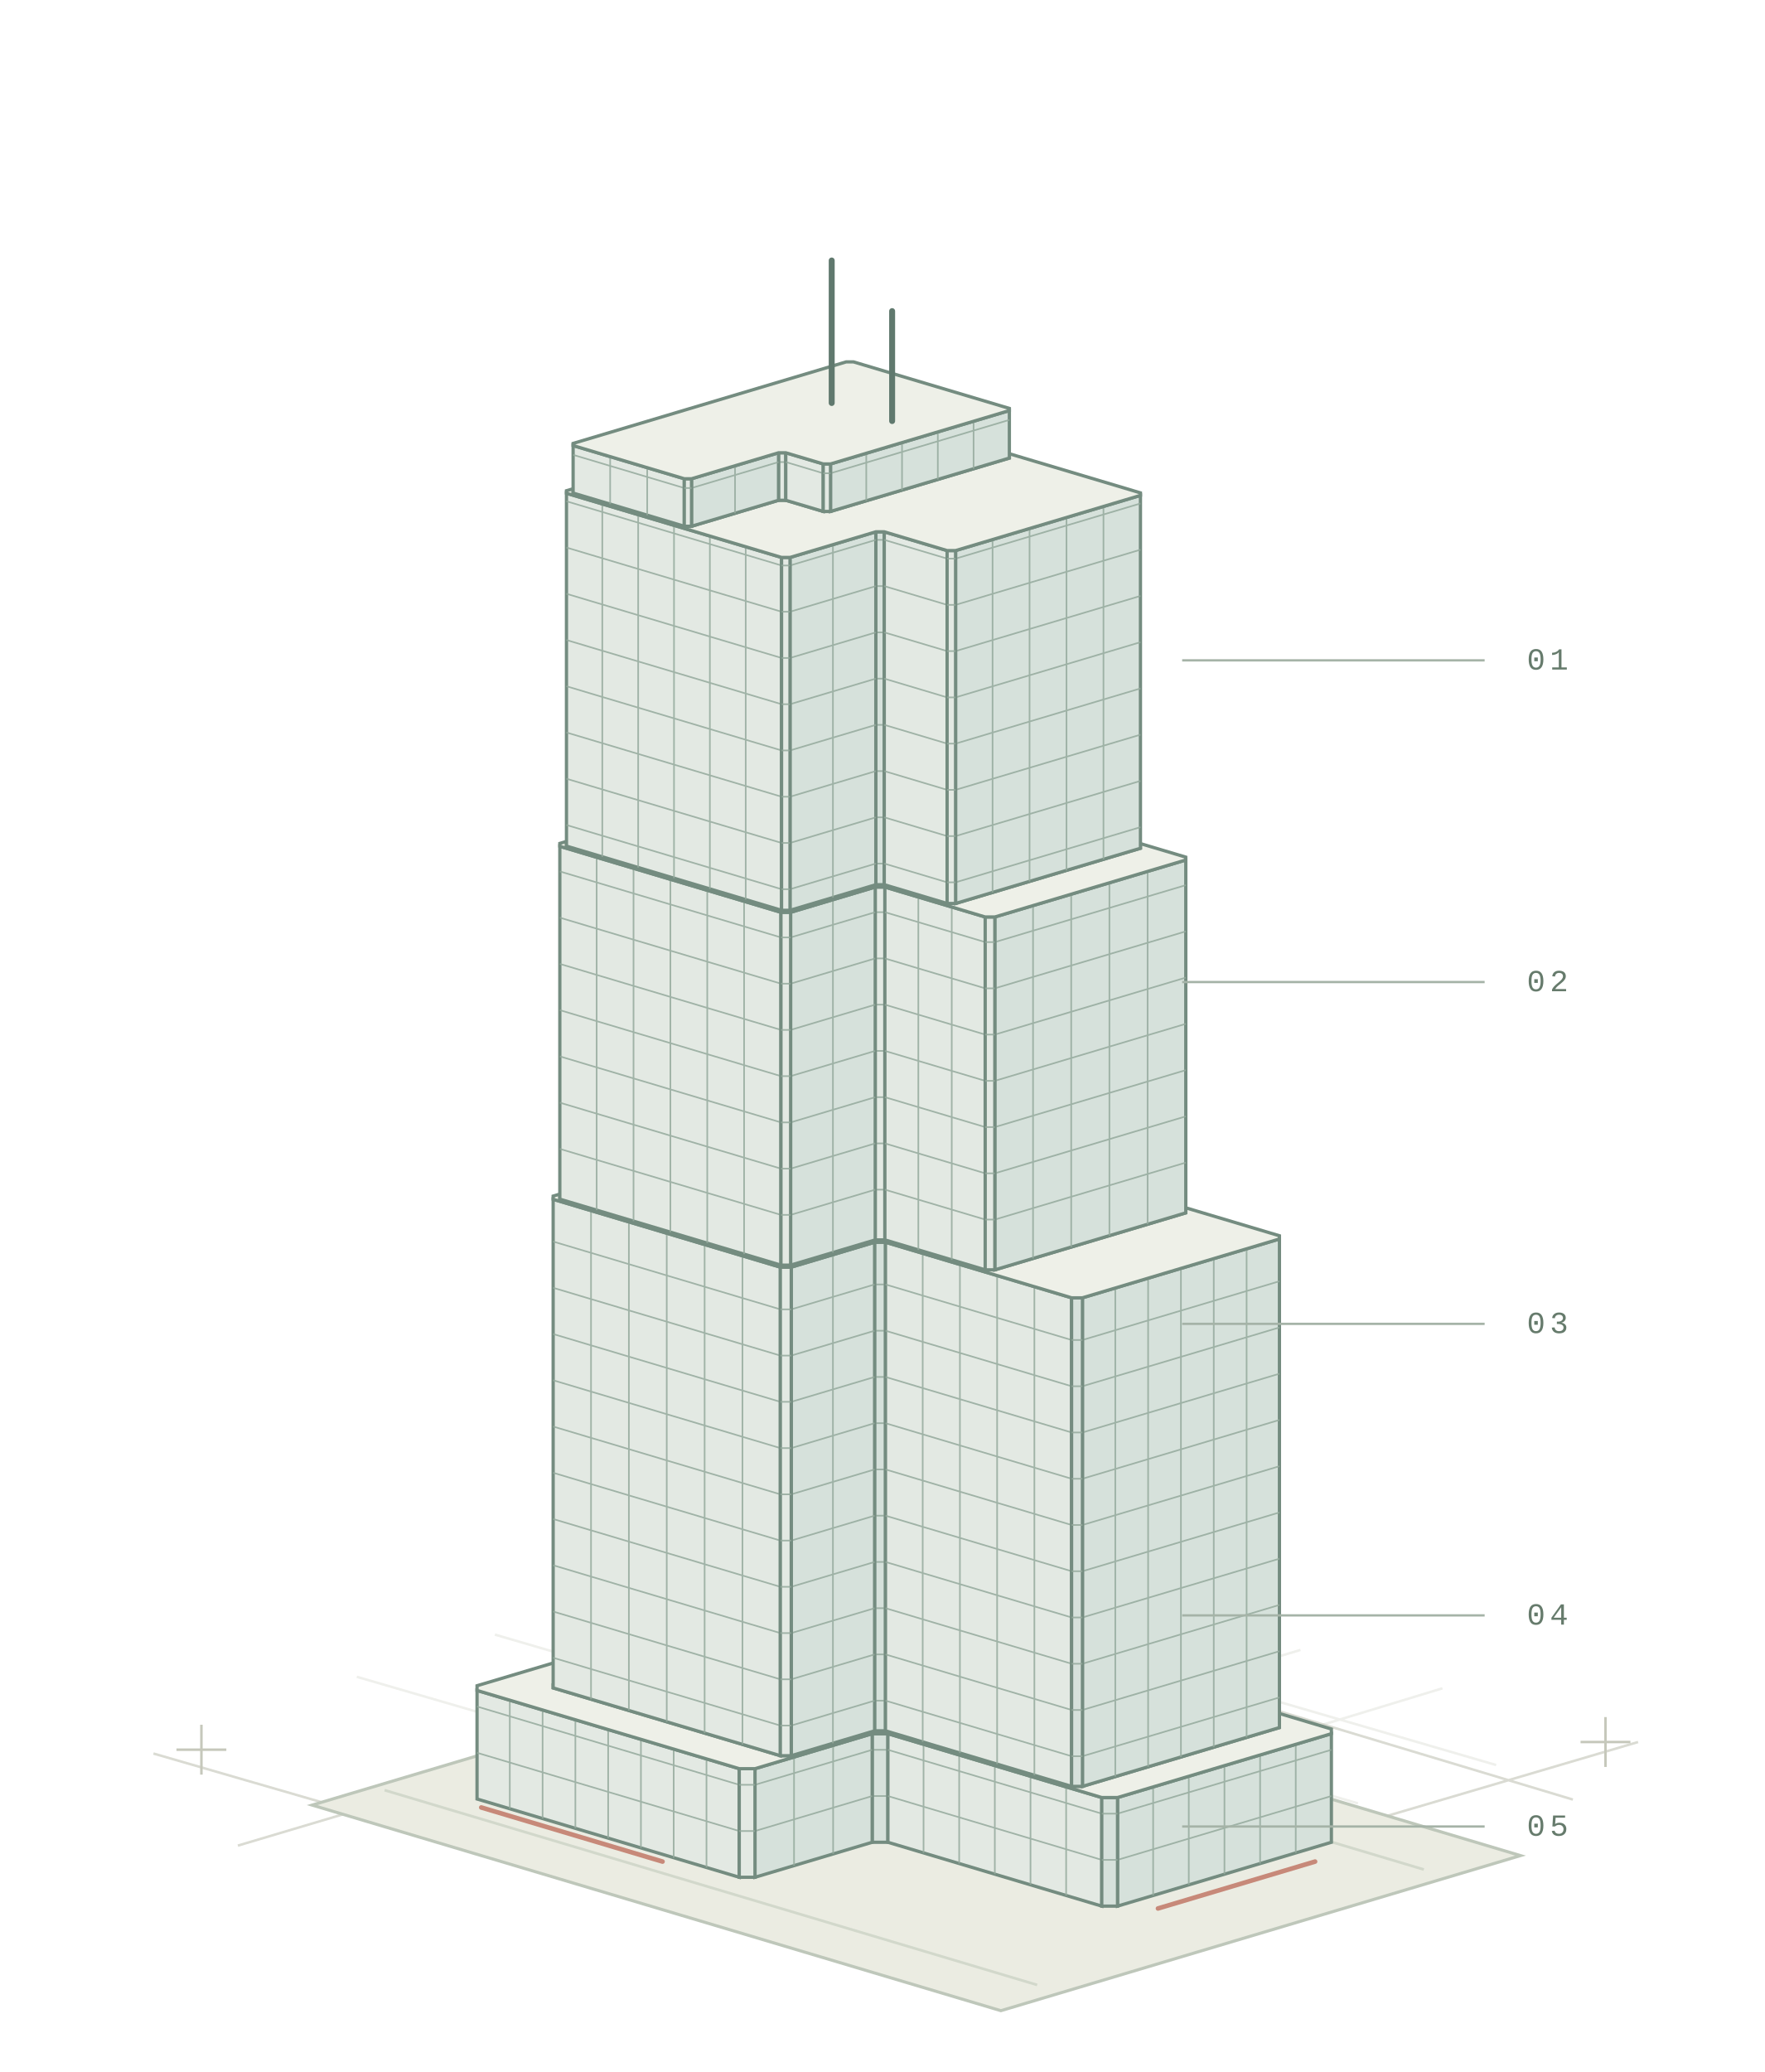
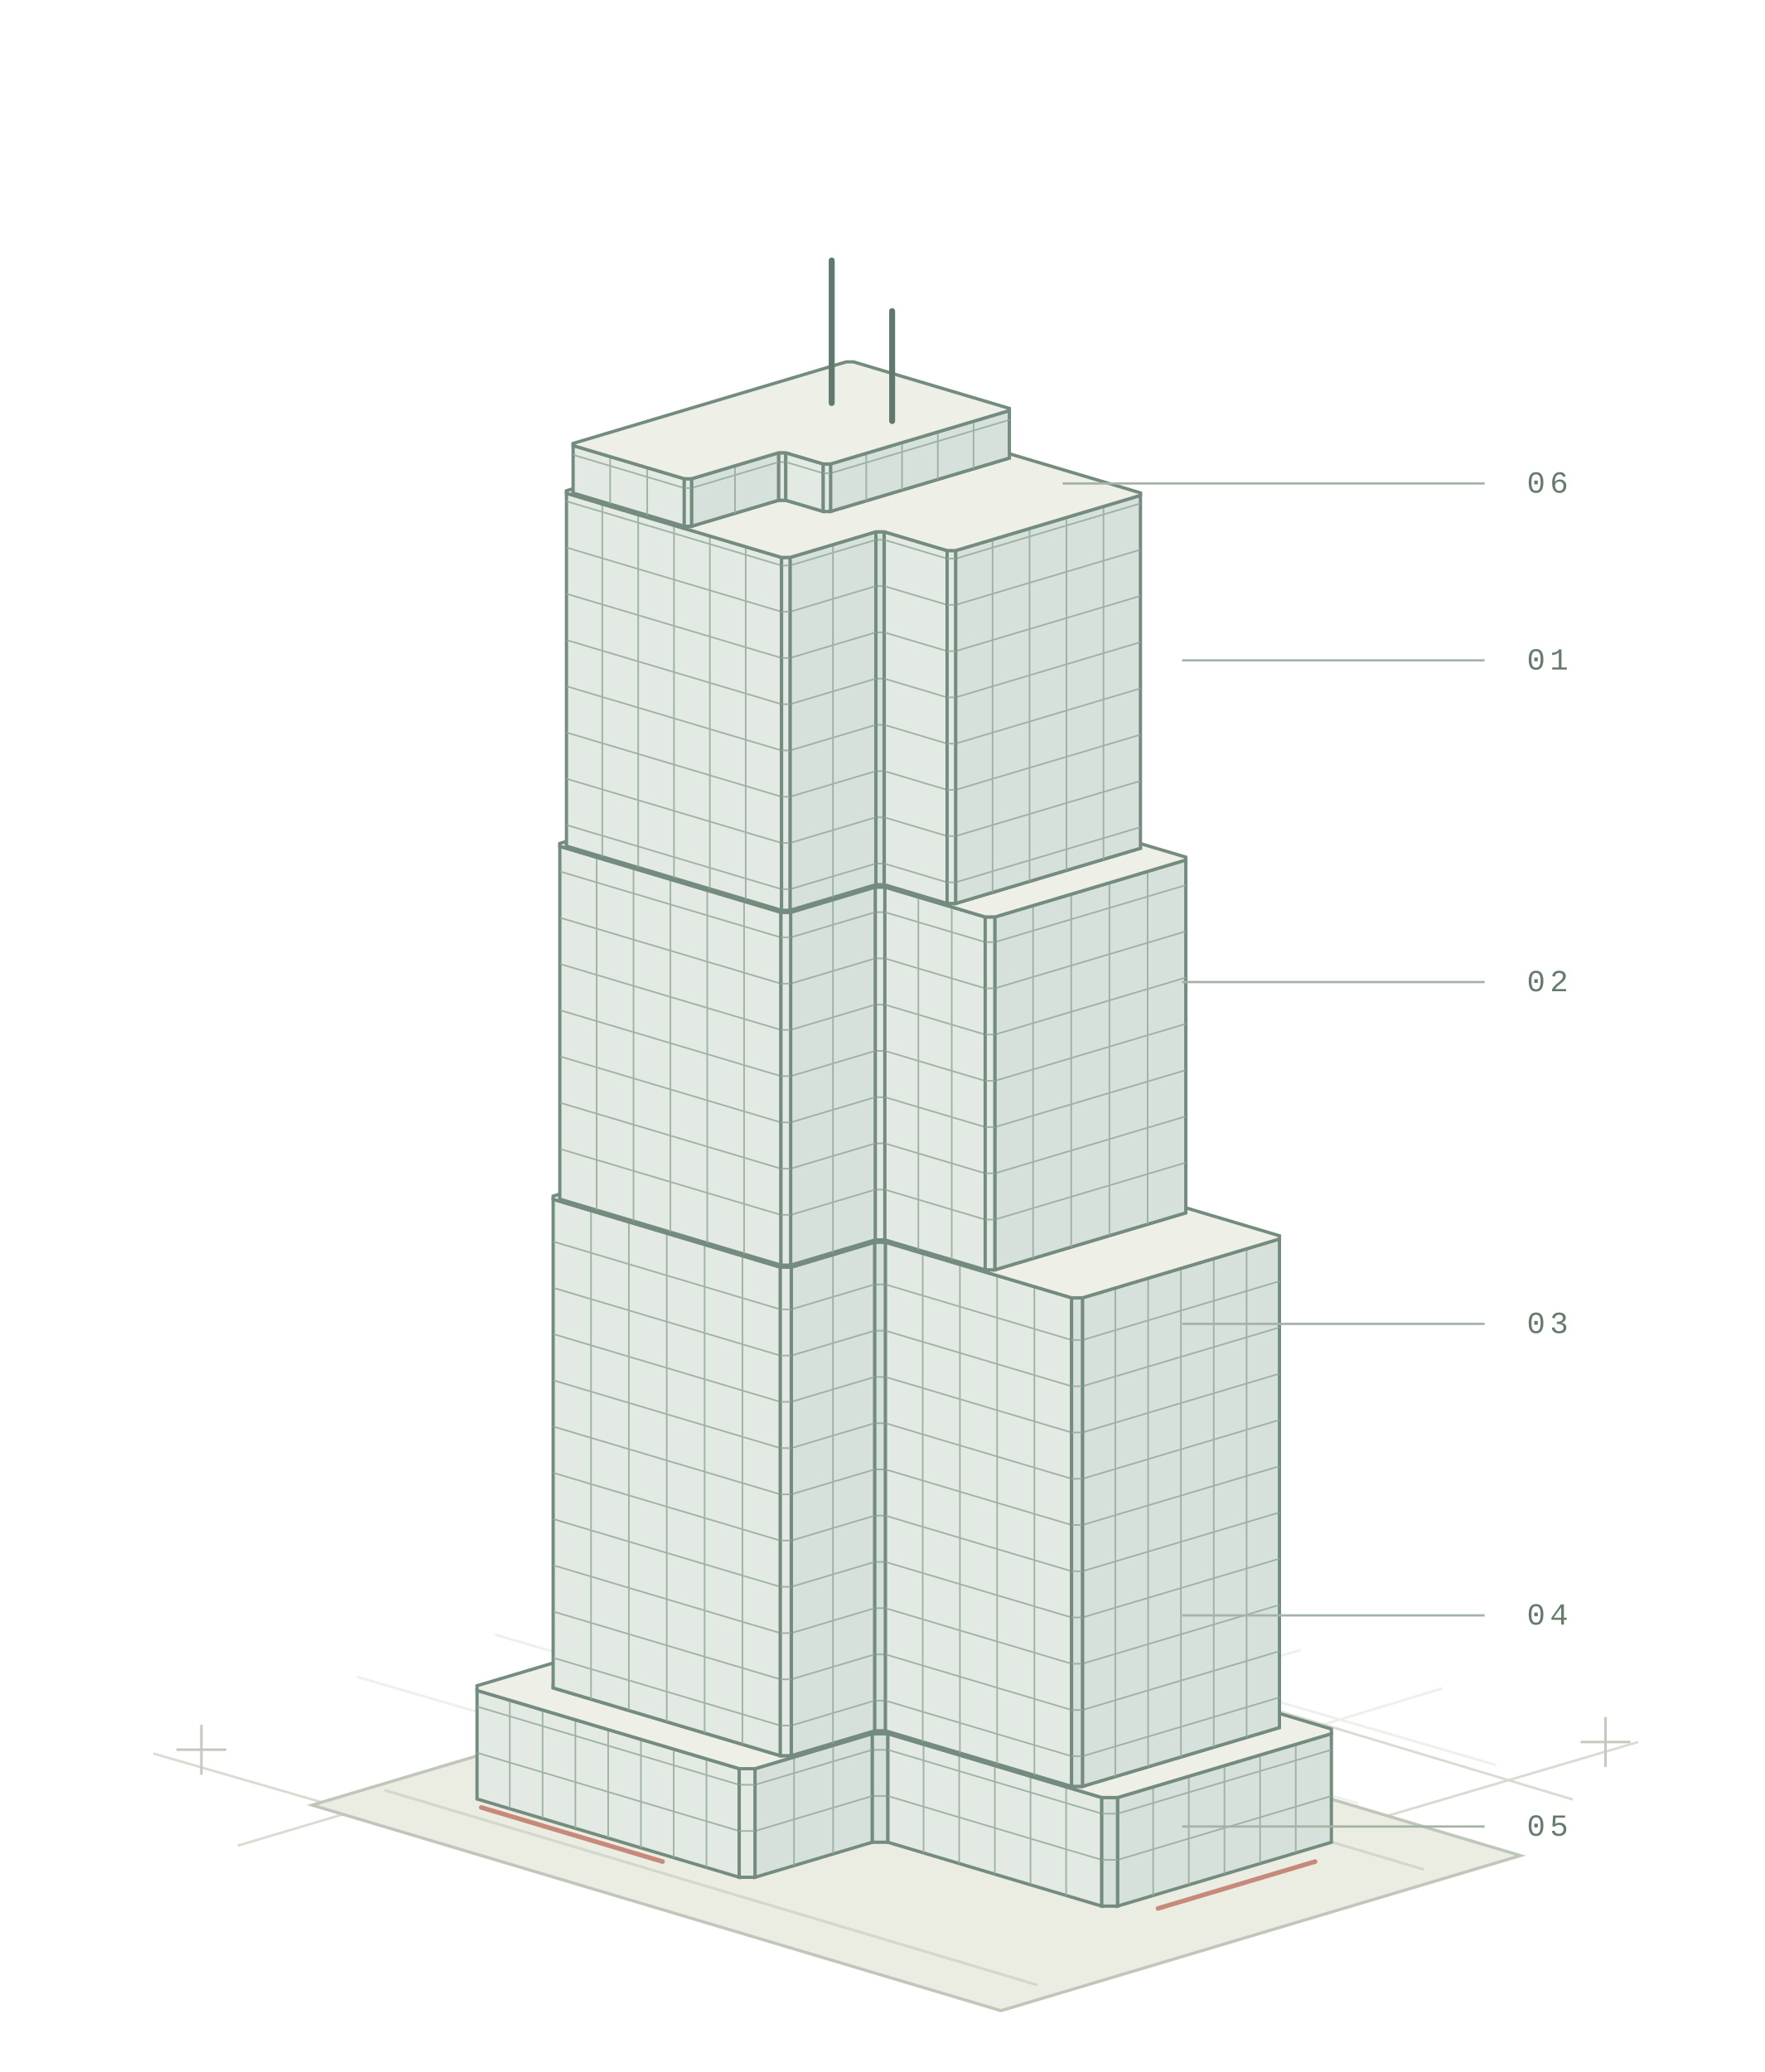
<svg xmlns="http://www.w3.org/2000/svg" width="460" height="540" viewBox="0 0 460 540" fill="none">
  <g stroke="#c6c8bb" stroke-width=".65">
    <path d="M40 457L230 512L427 454M62 481L257 423L410 469" opacity=".65" />
    <path d="M93 437L282 492M129 426L317 481M165 415L354 470M201 405L390 460M108 477L303 419M145 488L339 430M182 499L376 440" opacity=".28" />
    <path d="M46 456h13m-6.5-6.5v13M412 454h13m-6.5-6.5v13" />
  </g>
  <polygon points="216.8,430.02 396.35,483.6 260.9,524.02 81.35,470.44" fill="#ebece2" stroke="#bec7ba" stroke-width=".8" />
  <path d="M201.05,436.47L371.15,487.23M100.25,466.55L270.35,517.31" stroke="#d2d8cb" stroke-width=".7" />
  <polygon points="192.7,489.25 124.35,468.85 124.35,440.56 192.7,460.95" fill="#e3e9e3" stroke="#748c80" stroke-width=".85" />
  <path d="M192.7,477.2L124.35,456.8M192.7,465.15L124.35,444.75M184.16,486.7L184.16,458.4M175.61,484.15L175.61,455.85M167.07,481.6L167.07,453.3M158.53,479.05L158.53,450.75M149.98,476.5L149.98,448.2M141.44,473.95L141.44,445.65M132.89,471.4L132.89,443.1" stroke="#94a99c" stroke-width=".42" opacity=".85" fill="none" />
  <polygon points="231.45,480.13 227.35,480.13 227.35,451.83 231.45,451.83" fill="#d6e1db" stroke="#748c80" stroke-width=".85" />
  <path d="M231.45,468.08L227.35,468.08M231.45,456.03L227.35,456.03" stroke="#94a99c" stroke-width=".42" opacity=".85" fill="none" />
  <polygon points="227.35,480.13 196.8,489.25 196.8,460.95 227.35,451.83" fill="#d6e1db" stroke="#748c80" stroke-width=".85" />
  <path d="M227.35,468.08L196.8,477.2M227.35,456.03L196.8,465.15M217.17,483.17L217.17,454.87M206.98,486.21L206.98,457.91" stroke="#94a99c" stroke-width=".42" opacity=".85" fill="none" />
  <polygon points="347.05,480.13 291.3,496.77 291.3,468.47 347.05,451.83" fill="#d6e1db" stroke="#748c80" stroke-width=".85" />
  <path d="M347.05,468.08L291.3,484.72M347.05,456.03L291.3,472.67M337.76,482.9L337.76,454.61M328.47,485.68L328.47,457.38M319.18,488.45L319.18,460.15M309.88,491.22L309.88,462.93M300.59,494L300.59,465.7" stroke="#94a99c" stroke-width=".42" opacity=".85" fill="none" />
  <polygon points="287.2,496.77 231.45,480.13 231.45,451.83 287.2,468.47" fill="#e3e9e3" stroke="#748c80" stroke-width=".85" />
  <path d="M287.2,484.72L231.45,468.08M287.2,472.67L231.45,456.03M277.91,494L277.91,465.7M268.62,491.22L268.62,462.93M259.32,488.45L259.32,460.15M250.03,485.68L250.03,457.38M240.74,482.9L240.74,454.61" stroke="#94a99c" stroke-width=".42" opacity=".85" fill="none" />
  <polygon points="196.8,489.25 192.7,489.25 192.7,460.95 196.8,460.95" fill="#e3e9e3" stroke="#748c80" stroke-width=".85" />
  <path d="M196.8,477.2L192.7,477.2M196.8,465.15L192.7,465.15" stroke="#94a99c" stroke-width=".42" opacity=".85" fill="none" />
  <polygon points="291.3,496.77 287.2,496.77 287.2,468.47 291.3,468.47" fill="#d6e1db" stroke="#748c80" stroke-width=".85" />
  <path d="M291.3,484.72L287.2,484.72M291.3,472.67L287.2,472.67" stroke="#94a99c" stroke-width=".42" opacity=".85" fill="none" />
  <path d="M218.85,412.36L347.05,450.61L347.05,451.83L291.3,468.47L287.2,468.47L231.45,451.83L227.35,451.83L196.8,460.95L192.7,460.95L124.35,440.56L124.35,439.33L214.75,412.36ZM220.11,416.4L144.19,439.05L144.19,439.9L203.41,457.57L206.25,457.57L227.98,451.08L230.82,451.08L279.33,465.56L282.16,465.56L333.51,450.24L333.51,449.39L222.94,416.4Z" fill="#eef0e8" fill-rule="evenodd" stroke="#748c80" stroke-width=".85" />
  <polygon points="203.41,457.57 144.19,439.9 144.19,312.56 203.41,330.24" fill="#e3e9e3" stroke="#748c80" stroke-width=".85" />
  <path d="M203.41,449.71L144.19,432.04M203.41,437.66L144.19,419.99M203.41,425.61L144.19,407.93M203.41,413.55L144.19,395.88M203.41,401.5L144.19,383.83M203.41,389.45L144.19,371.78M203.41,377.4L144.19,359.72M203.41,365.34L144.19,347.67M203.41,353.29L144.19,335.62M203.41,341.24L144.19,323.57M193.54,454.62L193.54,327.29M183.67,451.68L183.67,324.35M173.8,448.73L173.8,321.4M163.93,445.79L163.93,318.46M154.06,442.84L154.06,315.51" stroke="#94a99c" stroke-width=".42" opacity=".85" fill="none" />
  <polygon points="230.82,451.08 227.98,451.08 227.98,323.75 230.82,323.75" fill="#d6e1db" stroke="#748c80" stroke-width=".85" />
  <path d="M230.82,443.22L227.98,443.22M230.82,431.17L227.98,431.17M230.82,419.12L227.98,419.12M230.82,407.07L227.98,407.07M230.82,395.01L227.98,395.01M230.82,382.96L227.98,382.96M230.82,370.91L227.98,370.91M230.82,358.86L227.98,358.86M230.82,346.81L227.98,346.81M230.82,334.75L227.98,334.75" stroke="#94a99c" stroke-width=".42" opacity=".85" fill="none" />
  <polygon points="227.98,451.08 206.25,457.57 206.25,330.24 227.98,323.75" fill="#d6e1db" stroke="#748c80" stroke-width=".85" />
  <path d="M227.98,443.22L206.25,449.71M227.98,431.17L206.25,437.66M227.98,419.12L206.25,425.61M227.98,407.07L206.25,413.55M227.98,395.01L206.25,401.5M227.98,382.96L206.25,389.45M227.98,370.91L206.25,377.4M227.98,358.86L206.25,365.34M227.98,346.81L206.25,353.29M227.98,334.75L206.25,341.24M217.12,454.33L217.12,326.99" stroke="#94a99c" stroke-width=".42" opacity=".85" fill="none" />
  <polygon points="206.25,457.57 203.41,457.57 203.41,330.24 206.25,330.24" fill="#e3e9e3" stroke="#748c80" stroke-width=".85" />
  <path d="M206.25,449.71L203.41,449.71M206.25,437.66L203.41,437.66M206.25,425.61L203.41,425.61M206.25,413.55L203.41,413.55M206.25,401.5L203.41,401.5M206.25,389.45L203.41,389.45M206.25,377.4L203.41,377.4M206.25,365.34L203.41,365.34M206.25,353.29L203.41,353.29M206.25,341.24L203.41,341.24" stroke="#94a99c" stroke-width=".42" opacity=".85" fill="none" />
  <polygon points="333.51,450.24 282.16,465.56 282.16,338.23 333.51,322.9" fill="#d6e1db" stroke="#748c80" stroke-width=".85" />
  <path d="M333.51,442.38L282.16,457.7M333.51,430.33L282.16,445.65M333.51,418.27L282.16,433.6M333.51,406.22L282.16,421.54M333.51,394.17L282.16,409.49M333.51,382.12L282.16,397.44M333.51,370.06L282.16,385.39M333.51,358.01L282.16,373.33M333.51,345.96L282.16,361.28M333.51,333.91L282.16,349.23M324.95,452.79L324.95,325.46M316.39,455.34L316.39,328.01M307.83,457.9L307.83,330.57M299.28,460.45L299.28,333.12M290.72,463.01L290.72,335.67" stroke="#94a99c" stroke-width=".42" opacity=".85" fill="none" />
  <polygon points="279.33,465.56 230.82,451.08 230.82,323.75 279.33,338.23" fill="#e3e9e3" stroke="#748c80" stroke-width=".85" />
  <path d="M279.33,457.7L230.82,443.22M279.33,445.65L230.82,431.17M279.33,433.6L230.82,419.12M279.33,421.54L230.82,407.07M279.33,409.49L230.82,395.01M279.33,397.44L230.82,382.96M279.33,385.39L230.82,370.91M279.33,373.33L230.82,358.86M279.33,361.28L230.82,346.81M279.33,349.23L230.82,334.75M269.63,462.66L269.63,335.33M259.92,459.77L259.92,332.44M250.22,456.87L250.22,329.54M240.52,453.98L240.52,326.65" stroke="#94a99c" stroke-width=".42" opacity=".85" fill="none" />
  <polygon points="282.16,465.56 279.33,465.56 279.33,338.23 282.16,338.23" fill="#d6e1db" stroke="#748c80" stroke-width=".85" />
  <path d="M282.16,457.7L279.33,457.7M282.16,445.65L279.33,445.65M282.16,433.6L279.33,433.6M282.16,421.54L279.33,421.54M282.16,409.49L279.33,409.49M282.16,397.44L279.33,397.44M282.16,385.39L279.33,385.39M282.16,373.33L279.33,373.33M282.16,361.28L279.33,361.28M282.16,349.23L279.33,349.23" stroke="#94a99c" stroke-width=".42" opacity=".85" fill="none" />
  <path d="M222.94,289.06L333.51,322.06L333.51,322.9L282.16,338.23L279.33,338.23L230.82,323.75L227.98,323.75L206.25,330.24L203.41,330.24L144.19,312.56L144.19,311.72L220.11,289.06ZM220.27,289.58L145.93,311.77L145.93,312.52L203.57,329.72L206.09,329.72L228.14,323.14L230.66,323.14L256.81,330.94L259.32,330.94L309.1,316.09L309.09,315.34L222.78,289.58Z" fill="#eef0e8" fill-rule="evenodd" stroke="#748c80" stroke-width=".85" />
  <polygon points="203.57,329.72 145.93,312.52 145.93,220.56 203.57,237.76" fill="#e3e9e3" stroke="#748c80" stroke-width=".85" />
  <path d="M203.57,316.62L145.93,299.42M203.57,304.57L145.93,287.37M203.57,292.52L145.93,275.31M203.57,280.46L145.93,263.26M203.57,268.41L145.93,251.21M203.57,256.36L145.93,239.16M203.57,244.31L145.93,227.11M193.96,326.85L193.96,234.89M184.36,323.99L184.36,232.02M174.75,321.12L174.75,229.16M165.14,318.25L165.14,226.29M155.53,315.38L155.53,223.42" stroke="#94a99c" stroke-width=".42" opacity=".85" fill="none" />
  <polygon points="230.66,323.14 228.14,323.14 228.14,231.18 230.66,231.18" fill="#e3e9e3" stroke="#748c80" stroke-width=".85" />
  <path d="M230.66,310.04L228.14,310.04M230.66,297.99L228.14,297.99M230.66,285.94L228.14,285.94M230.66,273.88L228.14,273.88M230.66,261.83L228.14,261.83M230.66,249.78L228.14,249.78M230.66,237.73L228.14,237.73" stroke="#94a99c" stroke-width=".42" opacity=".85" fill="none" />
  <polygon points="309.1,316.09 259.32,330.94 259.32,238.98 309.1,224.13" fill="#d6e1db" stroke="#748c80" stroke-width=".85" />
  <path d="M309.1,302.99L259.32,317.84M309.1,290.94L259.32,305.79M309.1,278.89L259.32,293.74M309.1,266.83L259.32,281.69M309.1,254.78L259.32,269.63M309.1,242.73L259.32,257.58M309.1,230.68L259.32,245.53M299.14,319.06L299.14,227.1M289.19,322.03L289.19,230.07M279.23,325L279.23,233.04M269.28,327.97L269.28,236.01" stroke="#94a99c" stroke-width=".42" opacity=".85" fill="none" />
  <polygon points="228.14,323.14 206.09,329.72 206.09,237.76 228.14,231.18" fill="#d6e1db" stroke="#748c80" stroke-width=".85" />
  <path d="M228.14,310.04L206.09,316.62M228.14,297.99L206.09,304.57M228.14,285.94L206.09,292.52M228.14,273.88L206.09,280.46M228.14,261.83L206.09,268.41M228.14,249.78L206.09,256.36M228.14,237.73L206.09,244.31M217.12,326.43L217.12,234.47" stroke="#94a99c" stroke-width=".42" opacity=".85" fill="none" />
  <polygon points="256.81,330.94 230.66,323.14 230.66,231.18 256.81,238.98" fill="#e3e9e3" stroke="#748c80" stroke-width=".85" />
  <path d="M256.81,317.84L230.66,310.04M256.81,305.79L230.66,297.99M256.81,293.74L230.66,285.94M256.81,281.69L230.66,273.88M256.81,269.63L230.66,261.83M256.81,257.58L230.66,249.78M256.81,245.53L230.66,237.73M248.09,328.34L248.09,236.38M239.38,325.74L239.38,233.78" stroke="#94a99c" stroke-width=".42" opacity=".85" fill="none" />
  <polygon points="206.09,329.72 203.57,329.72 203.57,237.76 206.09,237.76" fill="#e3e9e3" stroke="#748c80" stroke-width=".85" />
  <path d="M206.09,316.62L203.57,316.62M206.09,304.57L203.57,304.57M206.09,292.52L203.57,292.52M206.09,280.46L203.57,280.46M206.09,268.41L203.57,268.41M206.09,256.36L203.57,256.36M206.09,244.31L203.57,244.31" stroke="#94a99c" stroke-width=".42" opacity=".85" fill="none" />
  <polygon points="259.32,330.94 256.81,330.94 256.81,238.98 259.32,238.98" fill="#e3e9e3" stroke="#748c80" stroke-width=".85" />
  <path d="M259.32,317.84L256.81,317.84M259.32,305.79L256.81,305.79M259.32,293.74L256.81,293.74M259.32,281.69L256.81,281.69M259.32,269.63L256.81,269.63M259.32,257.58L256.81,257.58M259.32,245.53L256.81,245.53" stroke="#94a99c" stroke-width=".42" opacity=".85" fill="none" />
  <path d="M222.78,197.62L309.09,223.38L309.1,224.13L259.32,238.98L256.81,238.98L230.66,231.18L228.14,231.18L206.09,237.76L203.57,237.76L145.93,220.56L145.93,219.8L220.27,197.62ZM220.42,198.14L147.66,219.85L147.66,220.51L203.73,237.24L205.93,237.24L228.3,230.57L230.5,230.57L246.88,235.46L249.09,235.46L297.28,221.07L297.28,220.41L222.63,198.14Z" fill="#eef0e8" fill-rule="evenodd" stroke="#748c80" stroke-width=".85" />
  <polygon points="297.28,221.07 249.09,235.46 249.09,143.49 297.28,129.11" fill="#d6e1db" stroke="#748c80" stroke-width=".85" />
  <path d="M297.28,215.57L249.09,229.95M297.28,203.52L249.09,217.9M297.28,191.47L249.09,205.85M297.28,179.42L249.09,193.8M297.28,167.36L249.09,181.75M297.28,155.31L249.09,169.69M297.28,143.26L249.09,157.64M297.28,131.21L249.09,145.59M287.64,223.95L287.64,131.99M278,226.83L278,134.86M268.37,229.7L268.37,137.74M258.73,232.58L258.73,140.62" stroke="#94a99c" stroke-width=".42" opacity=".85" fill="none" />
  <polygon points="203.73,237.24 147.66,220.51 147.66,128.55 203.73,145.28" fill="#e3e9e3" stroke="#748c80" stroke-width=".85" />
  <path d="M203.73,231.74L147.66,215.01M203.73,219.69L147.66,202.95M203.73,207.64L147.66,190.9M203.73,195.58L147.66,178.85M203.73,183.53L147.66,166.8M203.73,171.48L147.66,154.75M203.73,159.43L147.66,142.7M203.73,147.38L147.66,130.64M194.38,234.45L194.38,142.49M185.04,231.66L185.04,139.7M175.69,228.87L175.69,136.91M166.35,226.09L166.35,134.12M157,223.3L157,131.34" stroke="#94a99c" stroke-width=".42" opacity=".85" fill="none" />
  <polygon points="230.5,230.57 228.3,230.57 228.3,138.6 230.5,138.6" fill="#d6e1db" stroke="#748c80" stroke-width=".85" />
  <path d="M230.5,225.06L228.3,225.06M230.5,213.01L228.3,213.01M230.5,200.96L228.3,200.96M230.5,188.91L228.3,188.91M230.5,176.86L228.3,176.86M230.5,164.81L228.3,164.81M230.5,152.75L228.3,152.75M230.5,140.7L228.3,140.7" stroke="#94a99c" stroke-width=".42" opacity=".85" fill="none" />
  <polygon points="246.88,235.46 230.5,230.57 230.5,138.6 246.88,143.49" fill="#e3e9e3" stroke="#748c80" stroke-width=".85" />
  <path d="M246.88,229.95L230.5,225.06M246.88,217.9L230.5,213.01M246.88,205.85L230.5,200.96M246.88,193.8L230.5,188.91M246.88,181.75L230.5,176.86M246.88,169.69L230.5,164.81M246.88,157.64L230.5,152.75M246.88,145.59L230.5,140.7" stroke="#94a99c" stroke-width=".42" opacity=".85" fill="none" />
  <polygon points="228.3,230.57 205.93,237.24 205.93,145.28 228.3,138.6" fill="#d6e1db" stroke="#748c80" stroke-width=".85" />
  <path d="M228.3,225.06L205.93,231.74M228.3,213.01L205.93,219.69M228.3,200.96L205.93,207.64M228.3,188.91L205.93,195.58M228.3,176.86L205.93,183.53M228.3,164.81L205.93,171.48M228.3,152.75L205.93,159.43M228.3,140.7L205.93,147.38M217.12,233.9L217.12,141.94" stroke="#94a99c" stroke-width=".42" opacity=".85" fill="none" />
  <polygon points="249.09,235.46 246.88,235.46 246.88,143.49 249.09,143.49" fill="#e3e9e3" stroke="#748c80" stroke-width=".85" />
  <path d="M249.09,229.95L246.88,229.95M249.09,217.9L246.88,217.9M249.09,205.85L246.88,205.85M249.09,193.8L246.88,193.8M249.09,181.75L246.88,181.75M249.09,169.69L246.88,169.69M249.09,157.64L246.88,157.64M249.09,145.59L246.88,145.59" stroke="#94a99c" stroke-width=".42" opacity=".85" fill="none" />
  <polygon points="205.93,237.24 203.73,237.24 203.73,145.28 205.93,145.28" fill="#e3e9e3" stroke="#748c80" stroke-width=".85" />
  <path d="M205.93,231.74L203.73,231.74M205.93,219.69L203.73,219.69M205.93,207.64L203.73,207.64M205.93,195.58L203.73,195.58M205.93,183.53L203.73,183.53M205.93,171.48L203.73,171.48M205.93,159.43L203.73,159.43M205.93,147.38L203.73,147.38" stroke="#94a99c" stroke-width=".42" opacity=".85" fill="none" />
  <path d="M222.63,106.17L297.28,128.45L297.28,129.11L249.09,143.49L246.88,143.49L230.5,138.6L228.3,138.6L205.93,145.28L203.73,145.28L147.66,128.55L147.66,127.89L220.42,106.17ZM220.58,106.69L149.39,127.94L149.39,128.5L178.37,137.15L180.26,137.15L202.94,130.38L204.83,130.38L214.59,133.29L216.49,133.29L263.11,119.38L263.11,118.82L222.47,106.69Z" fill="#eef0e8" fill-rule="evenodd" stroke="#748c80" stroke-width=".85" />
  <polygon points="263.11,119.38 216.49,133.29 216.49,120.91 263.11,107" fill="#d6e1db" stroke="#748c80" stroke-width=".85" />
  <path d="M263.11,109.43L216.49,123.34M253.78,122.16L253.78,109.78M244.46,124.95L244.46,112.57M235.13,127.73L235.13,115.35M225.81,130.51L225.81,118.13" stroke="#94a99c" stroke-width=".42" opacity=".85" fill="none" />
  <polygon points="204.83,130.38 202.94,130.38 202.94,118 204.83,118" fill="#e3e9e3" stroke="#748c80" stroke-width=".85" />
  <path d="M204.83,120.42L202.94,120.42" stroke="#94a99c" stroke-width=".42" opacity=".85" fill="none" />
  <polygon points="214.59,133.29 204.83,130.38 204.83,118 214.59,120.91" fill="#e3e9e3" stroke="#748c80" stroke-width=".85" />
  <path d="M214.59,123.34L204.83,120.42" stroke="#94a99c" stroke-width=".42" opacity=".85" fill="none" />
  <polygon points="178.37,137.15 149.39,128.5 149.39,116.12 178.37,124.77" fill="#e3e9e3" stroke="#748c80" stroke-width=".85" />
  <path d="M178.37,127.19L149.39,118.54M168.71,134.27L168.71,121.89M159.05,131.38L159.05,119" stroke="#94a99c" stroke-width=".42" opacity=".85" fill="none" />
  <polygon points="216.49,133.29 214.59,133.29 214.59,120.91 216.49,120.91" fill="#e3e9e3" stroke="#748c80" stroke-width=".85" />
  <path d="M216.49,123.34L214.59,123.34" stroke="#94a99c" stroke-width=".42" opacity=".85" fill="none" />
  <polygon points="202.94,130.38 180.26,137.15 180.26,124.77 202.94,118" fill="#d6e1db" stroke="#748c80" stroke-width=".85" />
  <path d="M202.94,120.42L180.26,127.19M191.6,133.76L191.6,121.38" stroke="#94a99c" stroke-width=".42" opacity=".85" fill="none" />
  <polygon points="180.26,137.15 178.37,137.15 178.37,124.77 180.26,124.77" fill="#e3e9e3" stroke="#748c80" stroke-width=".85" />
  <path d="M180.26,127.19L178.37,127.19" stroke="#94a99c" stroke-width=".42" opacity=".85" fill="none" />
  <path d="M222.47,94.31L263.11,106.44L263.11,107L216.49,120.91L214.59,120.91L204.83,118L202.94,118L180.26,124.77L178.37,124.77L149.39,116.12L149.39,115.56L220.58,94.31Z" fill="#eef0e8" fill-rule="evenodd" stroke="#748c80" stroke-width=".85" />
  <path d="M216.8,105.03L216.8,67.89M232.55,109.73L232.55,81.08" stroke="#60796e" stroke-width="1.55" stroke-linecap="round" />
  <g stroke="#a5b3a7" stroke-width=".6">
+     <path d="M277,126h110" />
    <path d="M308.15,172.1h78.85" />
    <path d="M308.15,255.94h78.85" />
    <path d="M308.15,345.02h78.85" />
    <path d="M308.15,421h78.85" />
    <path d="M308.15,476.02h78.85" />
  </g>
  <g fill="#667b6c" font-family="Consolas, 'Liberation Mono', monospace" font-size="8" letter-spacing="1.2">
+     <text x="398" y="128.4">06</text>
    <text x="398" y="174.50">01</text>
    <text x="398" y="258.34">02</text>
    <text x="398" y="347.42">03</text>
    <text x="398" y="423.40">04</text>
    <text x="398" y="478.42">05</text>
  </g>
  <g stroke="#c78979" stroke-width="1.2" stroke-linecap="round">
    <path d="M125.45,471.06L172.7,485.16" />
    <path d="M342.8,485.16L301.85,497.38" />
  </g>
</svg>
